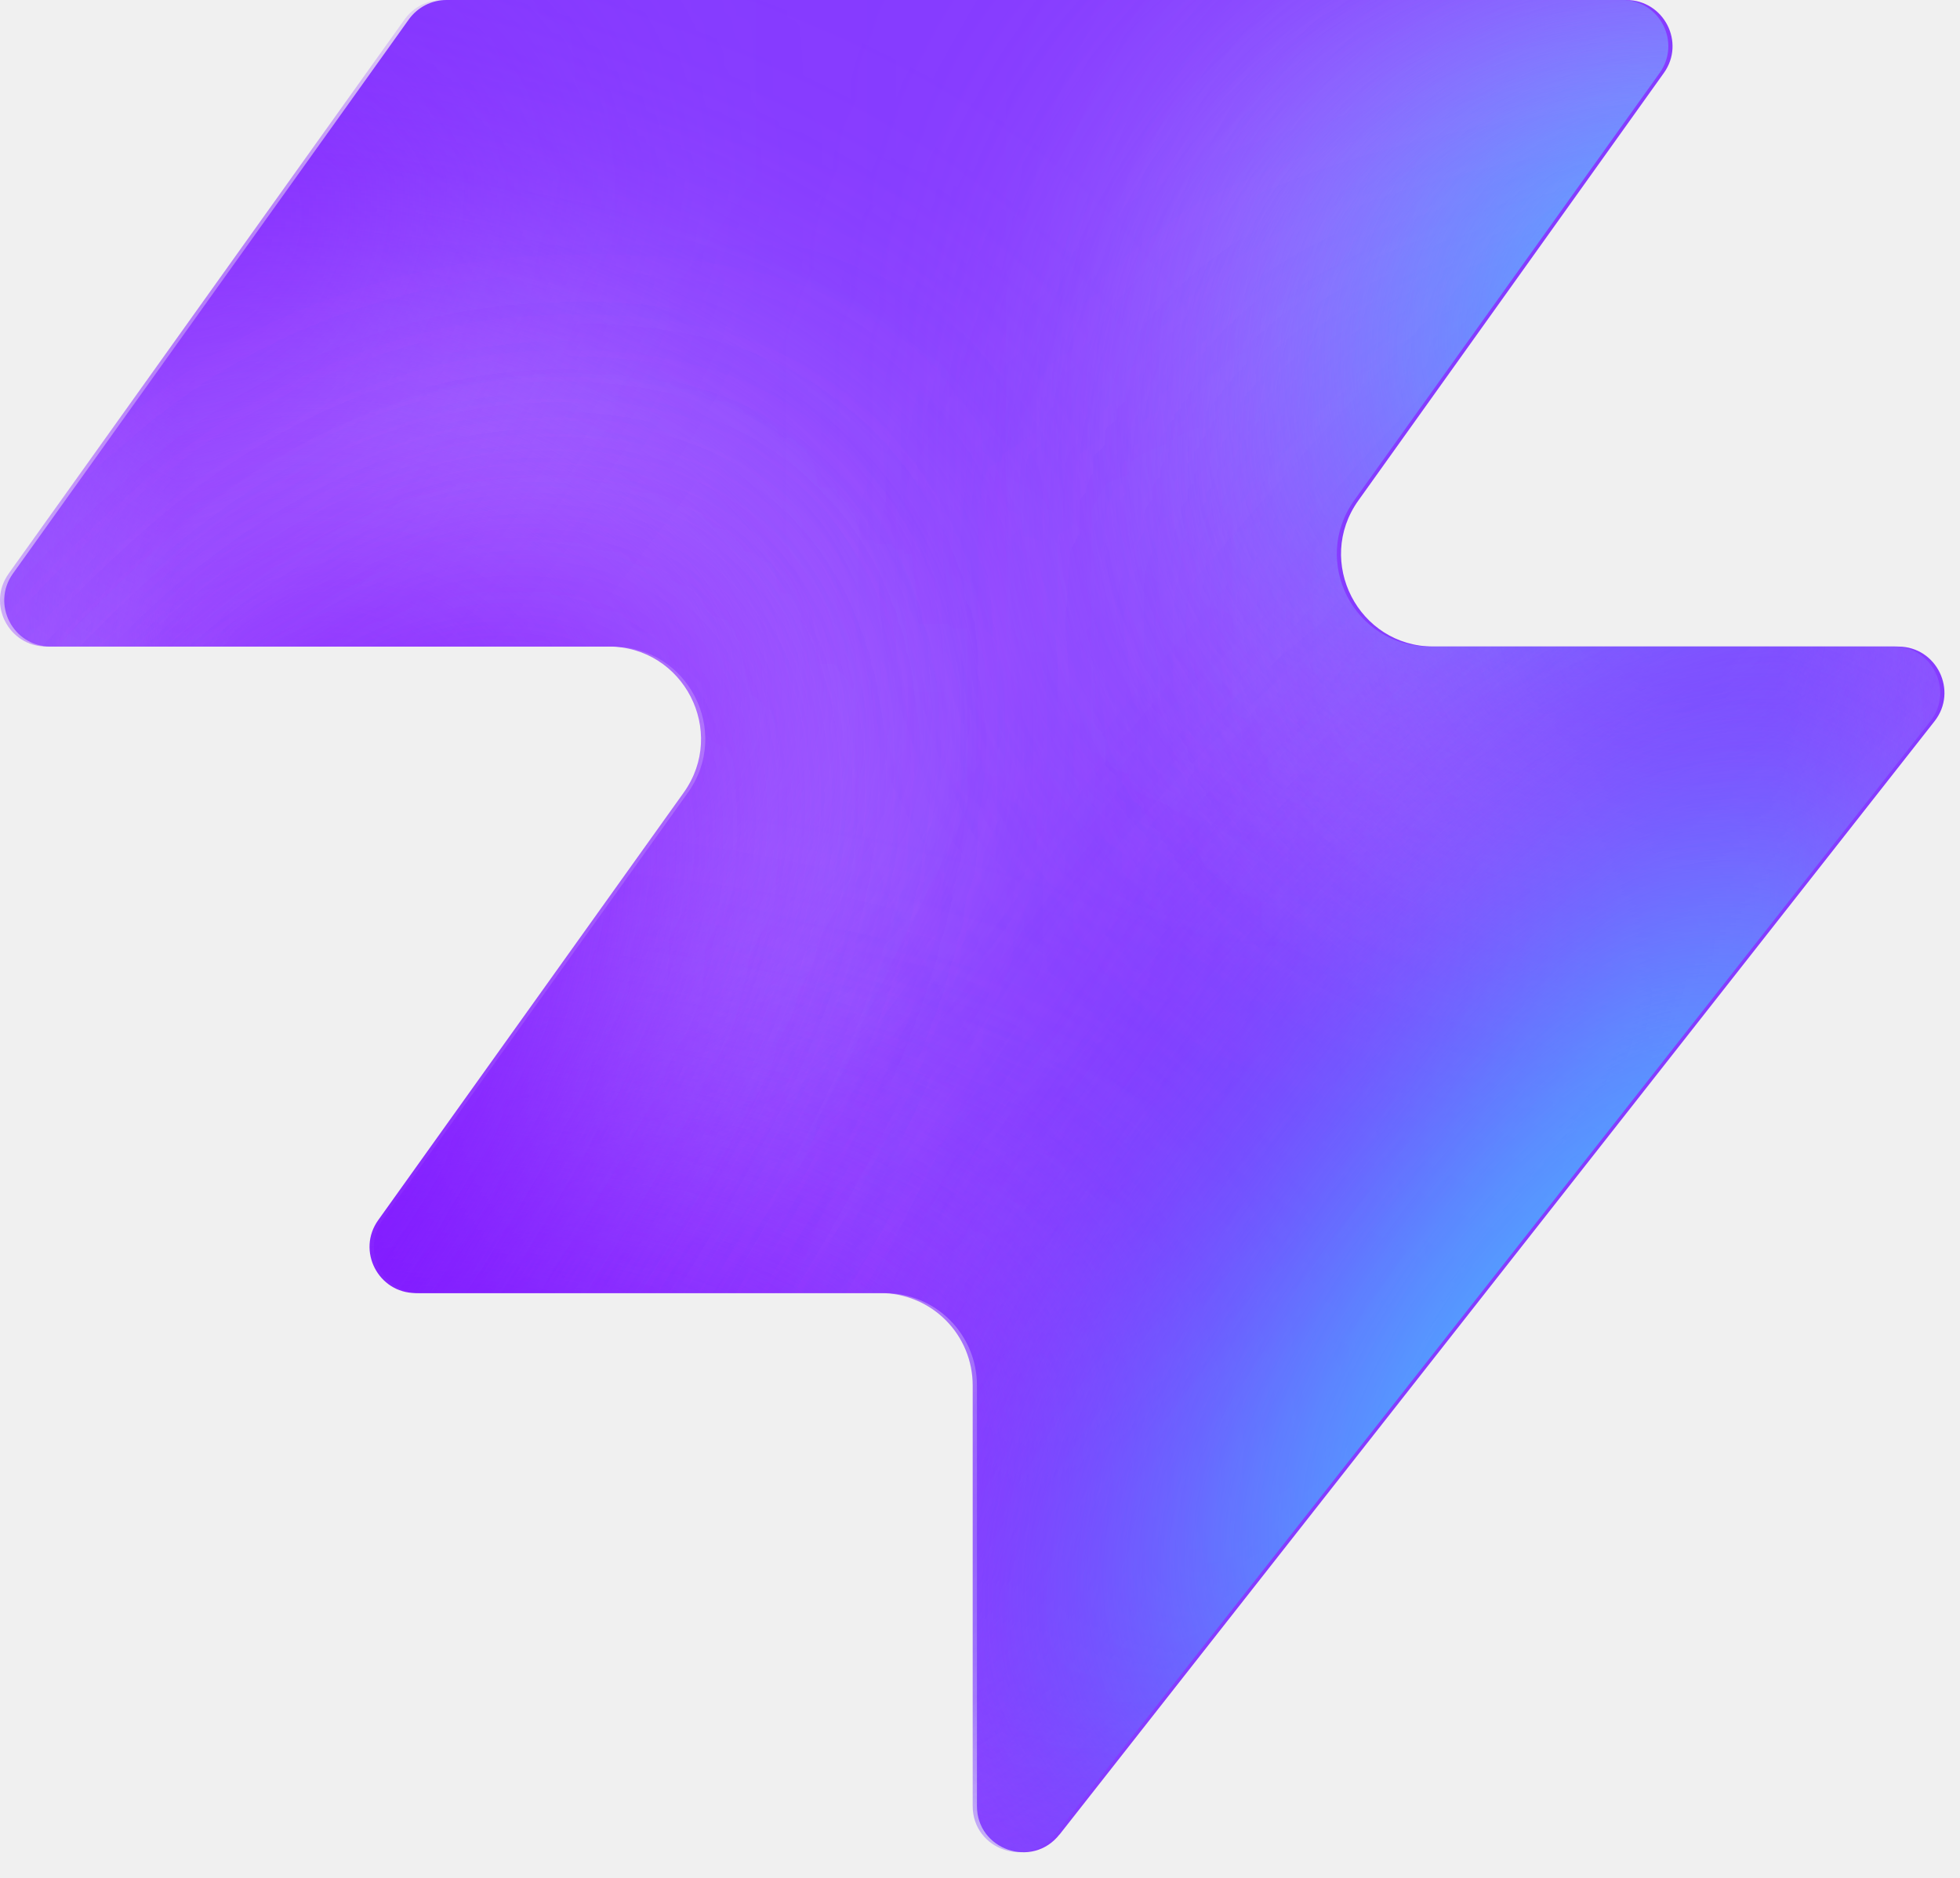
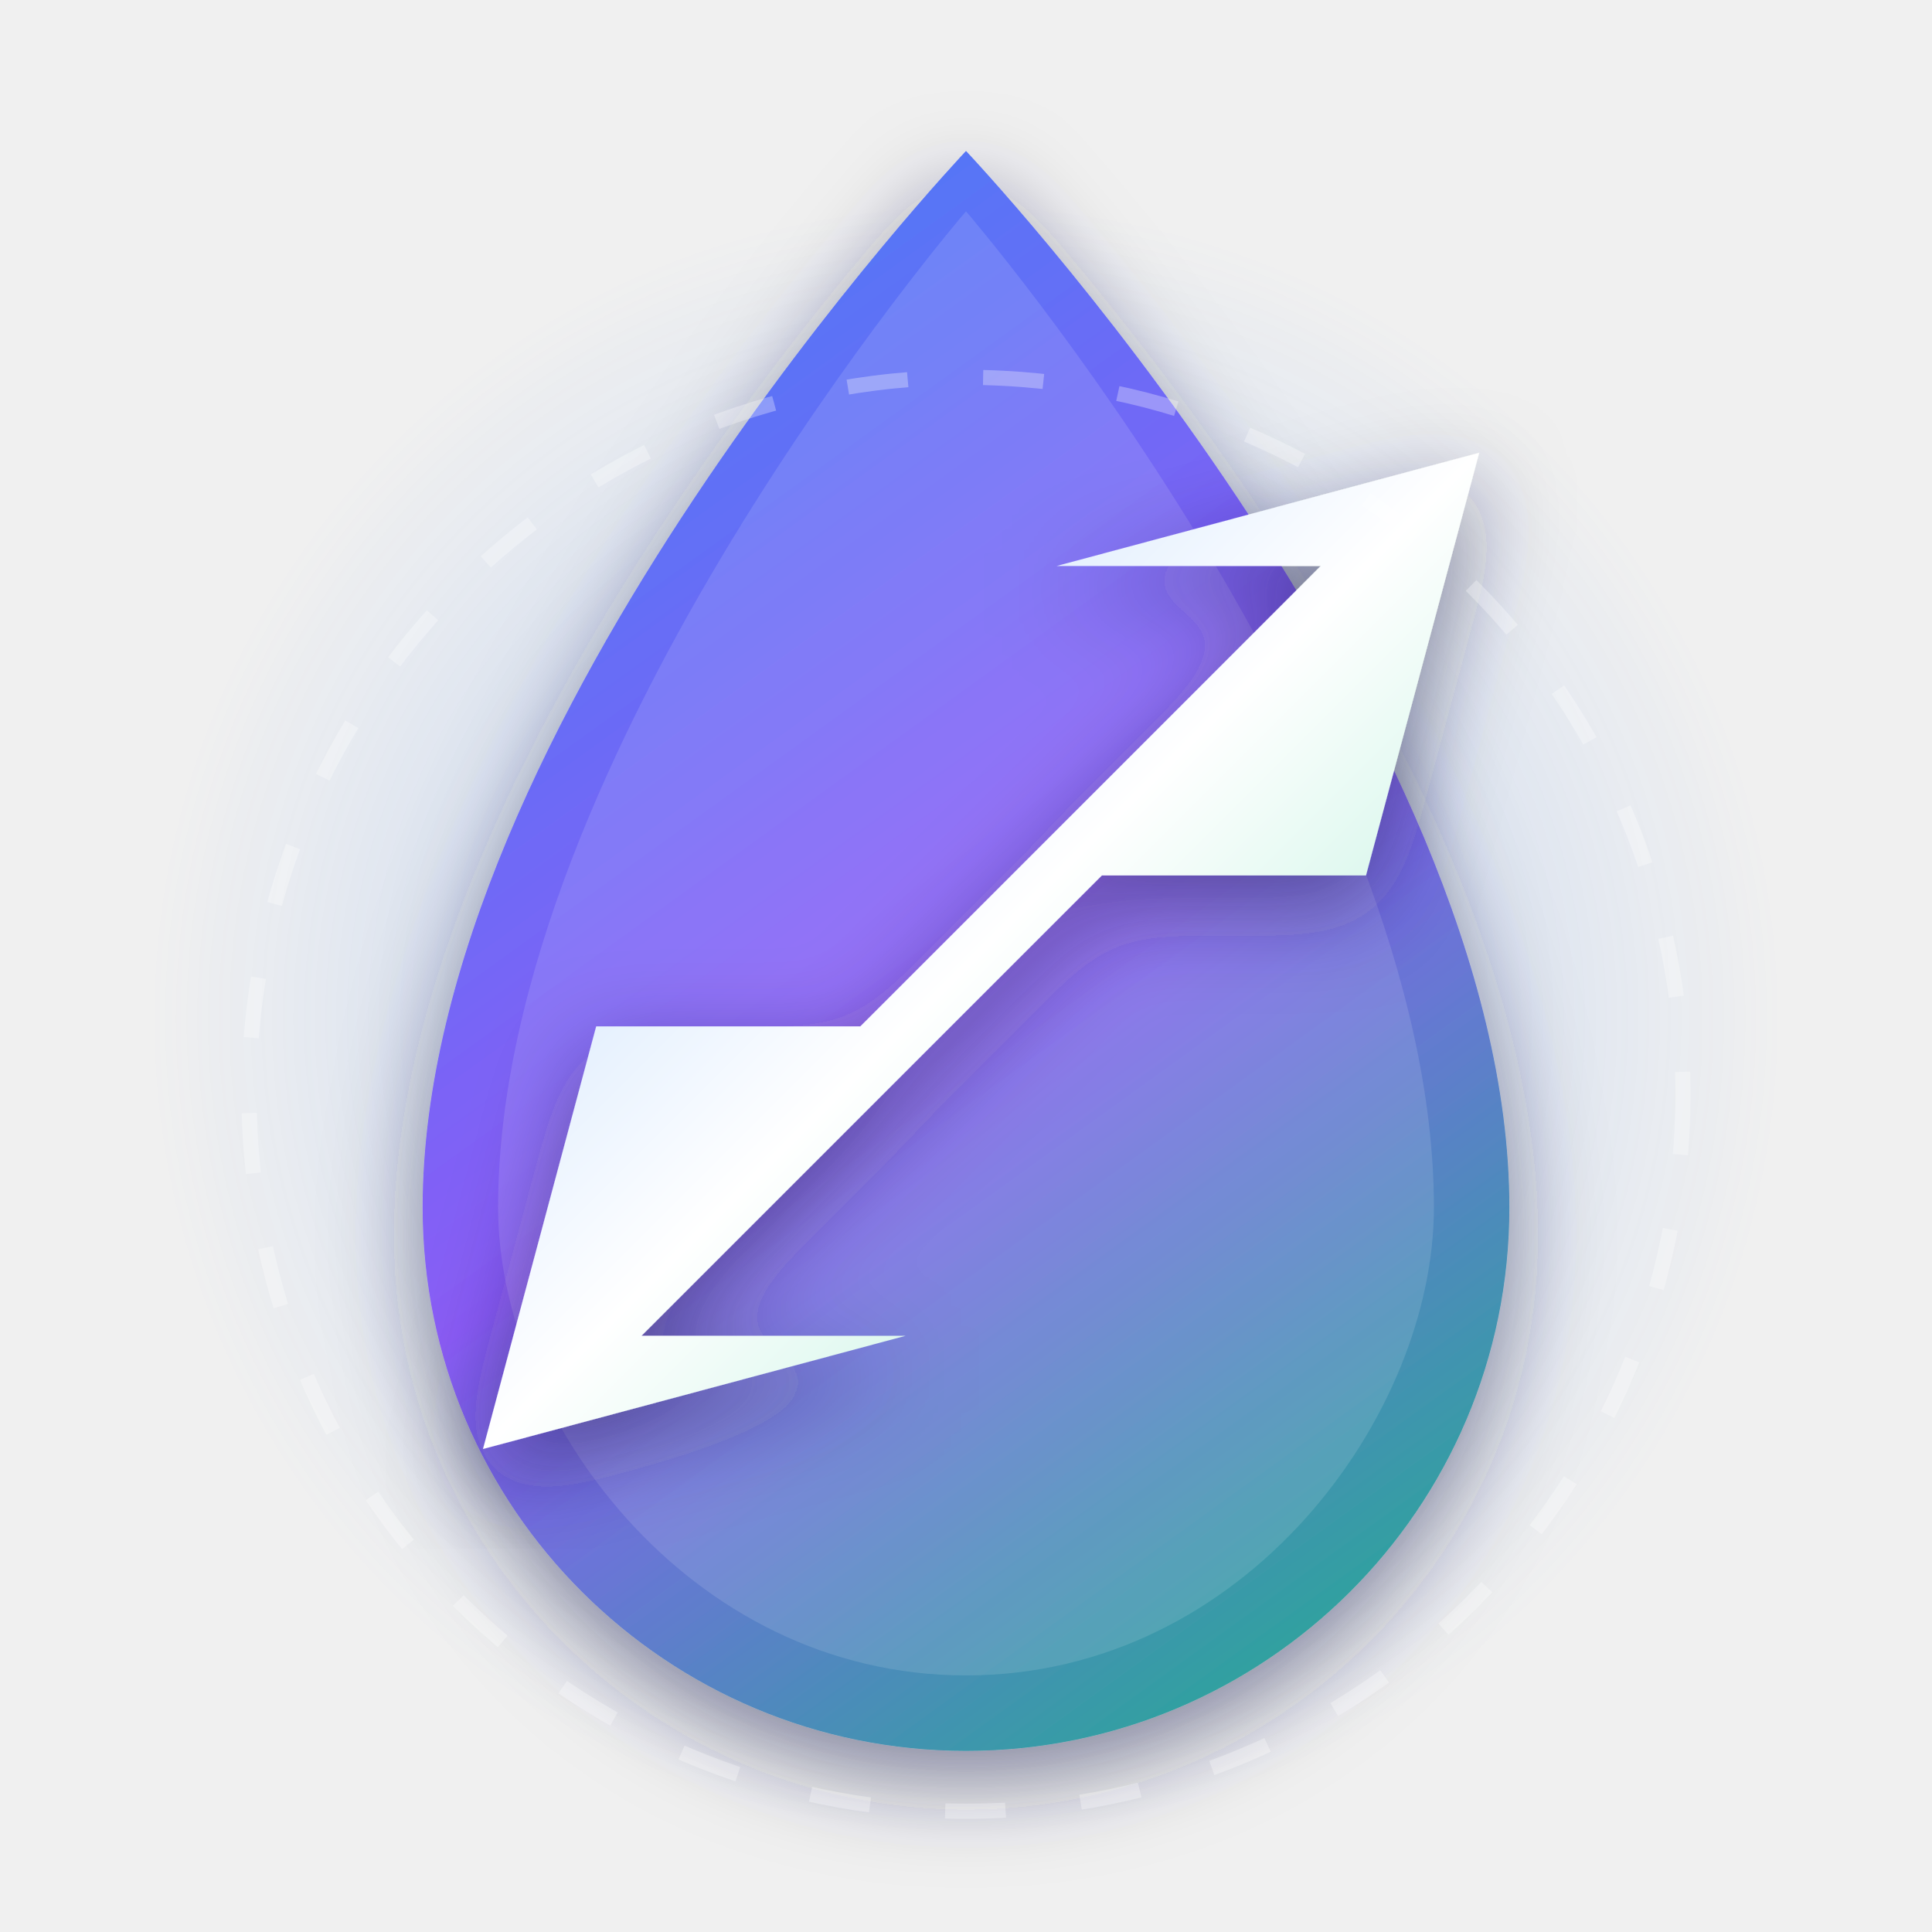
- <svg xmlns="http://www.w3.org/2000/svg" width="48" height="46" fill="none" viewBox="0 0 48 46">
-   <path fill="#863bff" d="M25.946 44.938c-.664.845-2.021.375-2.021-.698V33.937a2.26 2.26 0 0 0-2.262-2.262H10.287c-.92 0-1.456-1.04-.92-1.788l7.48-10.471c1.07-1.497 0-3.578-1.842-3.578H1.237c-.92 0-1.456-1.04-.92-1.788L10.013.474c.214-.297.556-.474.92-.474h28.894c.92 0 1.456 1.04.92 1.788l-7.48 10.471c-1.07 1.498 0 3.579 1.842 3.579h11.377c.943 0 1.473 1.088.89 1.83L25.947 44.94z" style="fill:#863bff;fill:color(display-p3 .525 .23 1);fill-opacity:1" />
-   <mask id="a" width="48" height="46" x="0" y="0" maskUnits="userSpaceOnUse" style="mask-type:alpha">
-     <path fill="#000" d="M25.842 44.938c-.664.844-2.021.375-2.021-.698V33.937a2.26 2.26 0 0 0-2.262-2.262H10.183c-.92 0-1.456-1.04-.92-1.788l7.48-10.471c1.07-1.498 0-3.579-1.842-3.579H1.133c-.92 0-1.456-1.04-.92-1.787L9.91.473c.214-.297.556-.474.92-.474h28.894c.92 0 1.456 1.04.92 1.788l-7.48 10.471c-1.07 1.498 0 3.578 1.842 3.578h11.377c.943 0 1.473 1.088.89 1.832L25.843 44.94z" style="fill:#000;fill-opacity:1" />
-   </mask>
-   <g mask="url(#a)">
-     <g filter="url(#b)">
-       <ellipse cx="5.508" cy="14.704" fill="#ede6ff" rx="5.508" ry="14.704" style="fill:#ede6ff;fill:color(display-p3 .927 .903 1);fill-opacity:1" transform="matrix(.00324 1 1 -.00324 -4.47 31.516)" />
-     </g>
-     <g filter="url(#c)">
-       <ellipse cx="10.399" cy="29.851" fill="#ede6ff" rx="10.399" ry="29.851" style="fill:#ede6ff;fill:color(display-p3 .927 .903 1);fill-opacity:1" transform="matrix(.00324 1 1 -.00324 -39.328 7.883)" />
-     </g>
-     <g filter="url(#d)">
-       <ellipse cx="5.508" cy="30.487" fill="#7e14ff" rx="5.508" ry="30.487" style="fill:#7e14ff;fill:color(display-p3 .492 .077 1);fill-opacity:1" transform="rotate(89.814 -25.913 -14.639)scale(1 -1)" />
-     </g>
-     <g filter="url(#e)">
-       <ellipse cx="5.508" cy="30.599" fill="#7e14ff" rx="5.508" ry="30.599" style="fill:#7e14ff;fill:color(display-p3 .492 .077 1);fill-opacity:1" transform="rotate(89.814 -32.644 -3.334)scale(1 -1)" />
-     </g>
-     <g filter="url(#f)">
-       <ellipse cx="5.508" cy="30.599" fill="#7e14ff" rx="5.508" ry="30.599" style="fill:#7e14ff;fill:color(display-p3 .492 .077 1);fill-opacity:1" transform="matrix(.00324 1 1 -.00324 -34.34 30.47)" />
-     </g>
-     <g filter="url(#g)">
-       <ellipse cx="14.072" cy="22.078" fill="#ede6ff" rx="14.072" ry="22.078" style="fill:#ede6ff;fill:color(display-p3 .927 .903 1);fill-opacity:1" transform="rotate(93.35 24.506 48.493)scale(-1 1)" />
-     </g>
-     <g filter="url(#h)">
-       <ellipse cx="3.47" cy="21.501" fill="#7e14ff" rx="3.47" ry="21.501" style="fill:#7e14ff;fill:color(display-p3 .492 .077 1);fill-opacity:1" transform="rotate(89.009 28.708 47.59)scale(-1 1)" />
-     </g>
-     <g filter="url(#i)">
-       <ellipse cx="3.47" cy="21.501" fill="#7e14ff" rx="3.47" ry="21.501" style="fill:#7e14ff;fill:color(display-p3 .492 .077 1);fill-opacity:1" transform="rotate(89.009 28.708 47.59)scale(-1 1)" />
-     </g>
-     <g filter="url(#j)">
-       <ellipse cx=".387" cy="8.972" fill="#7e14ff" rx="4.407" ry="29.108" style="fill:#7e14ff;fill:color(display-p3 .492 .077 1);fill-opacity:1" transform="rotate(39.51 .387 8.972)" />
-     </g>
-     <g filter="url(#k)">
-       <ellipse cx="47.523" cy="-6.092" fill="#7e14ff" rx="4.407" ry="29.108" style="fill:#7e14ff;fill:color(display-p3 .492 .077 1);fill-opacity:1" transform="rotate(37.892 47.523 -6.092)" />
-     </g>
-     <g filter="url(#l)">
-       <ellipse cx="41.412" cy="6.333" fill="#47bfff" rx="5.971" ry="9.665" style="fill:#47bfff;fill:color(display-p3 .28 .748 1);fill-opacity:1" transform="rotate(37.892 41.412 6.333)" />
-     </g>
-     <g filter="url(#m)">
-       <ellipse cx="-1.879" cy="38.332" fill="#7e14ff" rx="4.407" ry="29.108" style="fill:#7e14ff;fill:color(display-p3 .492 .077 1);fill-opacity:1" transform="rotate(37.892 -1.88 38.332)" />
-     </g>
-     <g filter="url(#n)">
-       <ellipse cx="-1.879" cy="38.332" fill="#7e14ff" rx="4.407" ry="29.108" style="fill:#7e14ff;fill:color(display-p3 .492 .077 1);fill-opacity:1" transform="rotate(37.892 -1.88 38.332)" />
-     </g>
-     <g filter="url(#o)">
-       <ellipse cx="35.651" cy="29.907" fill="#7e14ff" rx="4.407" ry="29.108" style="fill:#7e14ff;fill:color(display-p3 .492 .077 1);fill-opacity:1" transform="rotate(37.892 35.651 29.907)" />
-     </g>
-     <g filter="url(#p)">
-       <ellipse cx="38.418" cy="32.4" fill="#47bfff" rx="5.971" ry="15.297" style="fill:#47bfff;fill:color(display-p3 .28 .748 1);fill-opacity:1" transform="rotate(37.892 38.418 32.4)" />
-     </g>
-   </g>
+ <svg xmlns="http://www.w3.org/2000/svg" viewBox="0 0 512 512" fill="none" width="100%" height="100%">
  <defs>
-     <filter id="b" width="60.045" height="41.654" x="-19.77" y="16.149" color-interpolation-filters="sRGB" filterUnits="userSpaceOnUse">
-       <feFlood flood-opacity="0" result="BackgroundImageFix" />
-       <feBlend in="SourceGraphic" in2="BackgroundImageFix" result="shape" />
-       <feGaussianBlur result="effect1_foregroundBlur_2002_17158" stdDeviation="7.659" />
-     </filter>
-     <filter id="c" width="90.34" height="51.437" x="-54.613" y="-7.533" color-interpolation-filters="sRGB" filterUnits="userSpaceOnUse">
-       <feFlood flood-opacity="0" result="BackgroundImageFix" />
-       <feBlend in="SourceGraphic" in2="BackgroundImageFix" result="shape" />
-       <feGaussianBlur result="effect1_foregroundBlur_2002_17158" stdDeviation="7.659" />
-     </filter>
-     <filter id="d" width="79.355" height="29.4" x="-49.64" y="2.03" color-interpolation-filters="sRGB" filterUnits="userSpaceOnUse">
-       <feFlood flood-opacity="0" result="BackgroundImageFix" />
-       <feBlend in="SourceGraphic" in2="BackgroundImageFix" result="shape" />
-       <feGaussianBlur result="effect1_foregroundBlur_2002_17158" stdDeviation="4.596" />
-     </filter>
-     <filter id="e" width="79.579" height="29.4" x="-45.045" y="20.029" color-interpolation-filters="sRGB" filterUnits="userSpaceOnUse">
-       <feFlood flood-opacity="0" result="BackgroundImageFix" />
-       <feBlend in="SourceGraphic" in2="BackgroundImageFix" result="shape" />
-       <feGaussianBlur result="effect1_foregroundBlur_2002_17158" stdDeviation="4.596" />
-     </filter>
-     <filter id="f" width="79.579" height="29.4" x="-43.513" y="21.178" color-interpolation-filters="sRGB" filterUnits="userSpaceOnUse">
-       <feFlood flood-opacity="0" result="BackgroundImageFix" />
-       <feBlend in="SourceGraphic" in2="BackgroundImageFix" result="shape" />
-       <feGaussianBlur result="effect1_foregroundBlur_2002_17158" stdDeviation="4.596" />
-     </filter>
-     <filter id="g" width="74.749" height="58.852" x="15.756" y="-17.901" color-interpolation-filters="sRGB" filterUnits="userSpaceOnUse">
-       <feFlood flood-opacity="0" result="BackgroundImageFix" />
-       <feBlend in="SourceGraphic" in2="BackgroundImageFix" result="shape" />
-       <feGaussianBlur result="effect1_foregroundBlur_2002_17158" stdDeviation="7.659" />
-     </filter>
-     <filter id="h" width="61.377" height="25.362" x="23.548" y="2.284" color-interpolation-filters="sRGB" filterUnits="userSpaceOnUse">
-       <feFlood flood-opacity="0" result="BackgroundImageFix" />
-       <feBlend in="SourceGraphic" in2="BackgroundImageFix" result="shape" />
-       <feGaussianBlur result="effect1_foregroundBlur_2002_17158" stdDeviation="4.596" />
-     </filter>
-     <filter id="i" width="61.377" height="25.362" x="23.548" y="2.284" color-interpolation-filters="sRGB" filterUnits="userSpaceOnUse">
-       <feFlood flood-opacity="0" result="BackgroundImageFix" />
-       <feBlend in="SourceGraphic" in2="BackgroundImageFix" result="shape" />
-       <feGaussianBlur result="effect1_foregroundBlur_2002_17158" stdDeviation="4.596" />
-     </filter>
-     <filter id="j" width="56.045" height="63.649" x="-27.636" y="-22.853" color-interpolation-filters="sRGB" filterUnits="userSpaceOnUse">
-       <feFlood flood-opacity="0" result="BackgroundImageFix" />
-       <feBlend in="SourceGraphic" in2="BackgroundImageFix" result="shape" />
-       <feGaussianBlur result="effect1_foregroundBlur_2002_17158" stdDeviation="4.596" />
-     </filter>
-     <filter id="k" width="54.814" height="64.646" x="20.116" y="-38.415" color-interpolation-filters="sRGB" filterUnits="userSpaceOnUse">
-       <feFlood flood-opacity="0" result="BackgroundImageFix" />
-       <feBlend in="SourceGraphic" in2="BackgroundImageFix" result="shape" />
-       <feGaussianBlur result="effect1_foregroundBlur_2002_17158" stdDeviation="4.596" />
-     </filter>
-     <filter id="l" width="33.541" height="35.313" x="24.641" y="-11.323" color-interpolation-filters="sRGB" filterUnits="userSpaceOnUse">
-       <feFlood flood-opacity="0" result="BackgroundImageFix" />
-       <feBlend in="SourceGraphic" in2="BackgroundImageFix" result="shape" />
-       <feGaussianBlur result="effect1_foregroundBlur_2002_17158" stdDeviation="4.596" />
-     </filter>
-     <filter id="m" width="54.814" height="64.646" x="-29.286" y="6.009" color-interpolation-filters="sRGB" filterUnits="userSpaceOnUse">
-       <feFlood flood-opacity="0" result="BackgroundImageFix" />
-       <feBlend in="SourceGraphic" in2="BackgroundImageFix" result="shape" />
-       <feGaussianBlur result="effect1_foregroundBlur_2002_17158" stdDeviation="4.596" />
-     </filter>
-     <filter id="n" width="54.814" height="64.646" x="-29.286" y="6.009" color-interpolation-filters="sRGB" filterUnits="userSpaceOnUse">
-       <feFlood flood-opacity="0" result="BackgroundImageFix" />
-       <feBlend in="SourceGraphic" in2="BackgroundImageFix" result="shape" />
-       <feGaussianBlur result="effect1_foregroundBlur_2002_17158" stdDeviation="4.596" />
-     </filter>
-     <filter id="o" width="54.814" height="64.646" x="8.244" y="-2.416" color-interpolation-filters="sRGB" filterUnits="userSpaceOnUse">
-       <feFlood flood-opacity="0" result="BackgroundImageFix" />
-       <feBlend in="SourceGraphic" in2="BackgroundImageFix" result="shape" />
-       <feGaussianBlur result="effect1_foregroundBlur_2002_17158" stdDeviation="4.596" />
-     </filter>
-     <filter id="p" width="39.409" height="43.623" x="18.713" y="10.588" color-interpolation-filters="sRGB" filterUnits="userSpaceOnUse">
-       <feFlood flood-opacity="0" result="BackgroundImageFix" />
-       <feBlend in="SourceGraphic" in2="BackgroundImageFix" result="shape" />
-       <feGaussianBlur result="effect1_foregroundBlur_2002_17158" stdDeviation="4.596" />
+     <radialGradient id="glowGrad" cx="50%" cy="50%" r="50%">
+       <stop offset="0%" stop-color="#3B82F6" stop-opacity="0.3" />
+       <stop offset="100%" stop-color="#3B82F6" stop-opacity="0" />
+     </radialGradient>
+     <linearGradient id="dropGrad" x1="100" y1="40" x2="412" y2="472" gradientUnits="userSpaceOnUse">
+       <stop offset="0%" stop-color="#3B82F6" />
+       <stop offset="50%" stop-color="#8B5CF6" />
+       <stop offset="100%" stop-color="#10B981" />
+     </linearGradient>
+     <linearGradient id="beamGrad" x1="0" y1="0" x2="512" y2="512" gradientUnits="userSpaceOnUse">
+       <stop offset="0%" stop-color="#60A5FA" />
+       <stop offset="50%" stop-color="#FFFFFF" />
+       <stop offset="100%" stop-color="#34D399" />
+     </linearGradient>
+     <filter id="shadow" x="-10%" y="-10%" width="120%" height="120%">
+       <feDropShadow dx="0" dy="8" stdDeviation="12" flood-color="#1E1B4B" flood-opacity="0.5" />
    </filter>
  </defs>
+   <circle cx="256" cy="270" r="220" fill="url(#glowGrad)" />
+   <path d="M256,40 C256,40 400,192 400,320 C400,400 335,464 256,464 C177,464 112,400 112,320 C112,192 256,40 256,40 Z" fill="url(#dropGrad)" filter="url(#shadow)" />
+   <path d="M256,56 C256,56 380,200 380,320 C380,375 330,444 256,444 C182,444 132,375 132,320 C132,200 256,56 256,56 Z" fill="#FFFFFF" opacity="0.12" />
+   <path d="M120,380 L350,150 L280,150 L392,120 L362,232 L292,232 L400,124 L170,354 L240,354 L128,384 L158,272 L228,272 Z" fill="url(#beamGrad)" filter="url(#shadow)" />
+   <circle cx="256" cy="290" r="190" stroke="#FFFFFF" stroke-width="4" stroke-dasharray="16 20" opacity="0.3" />
</svg>
